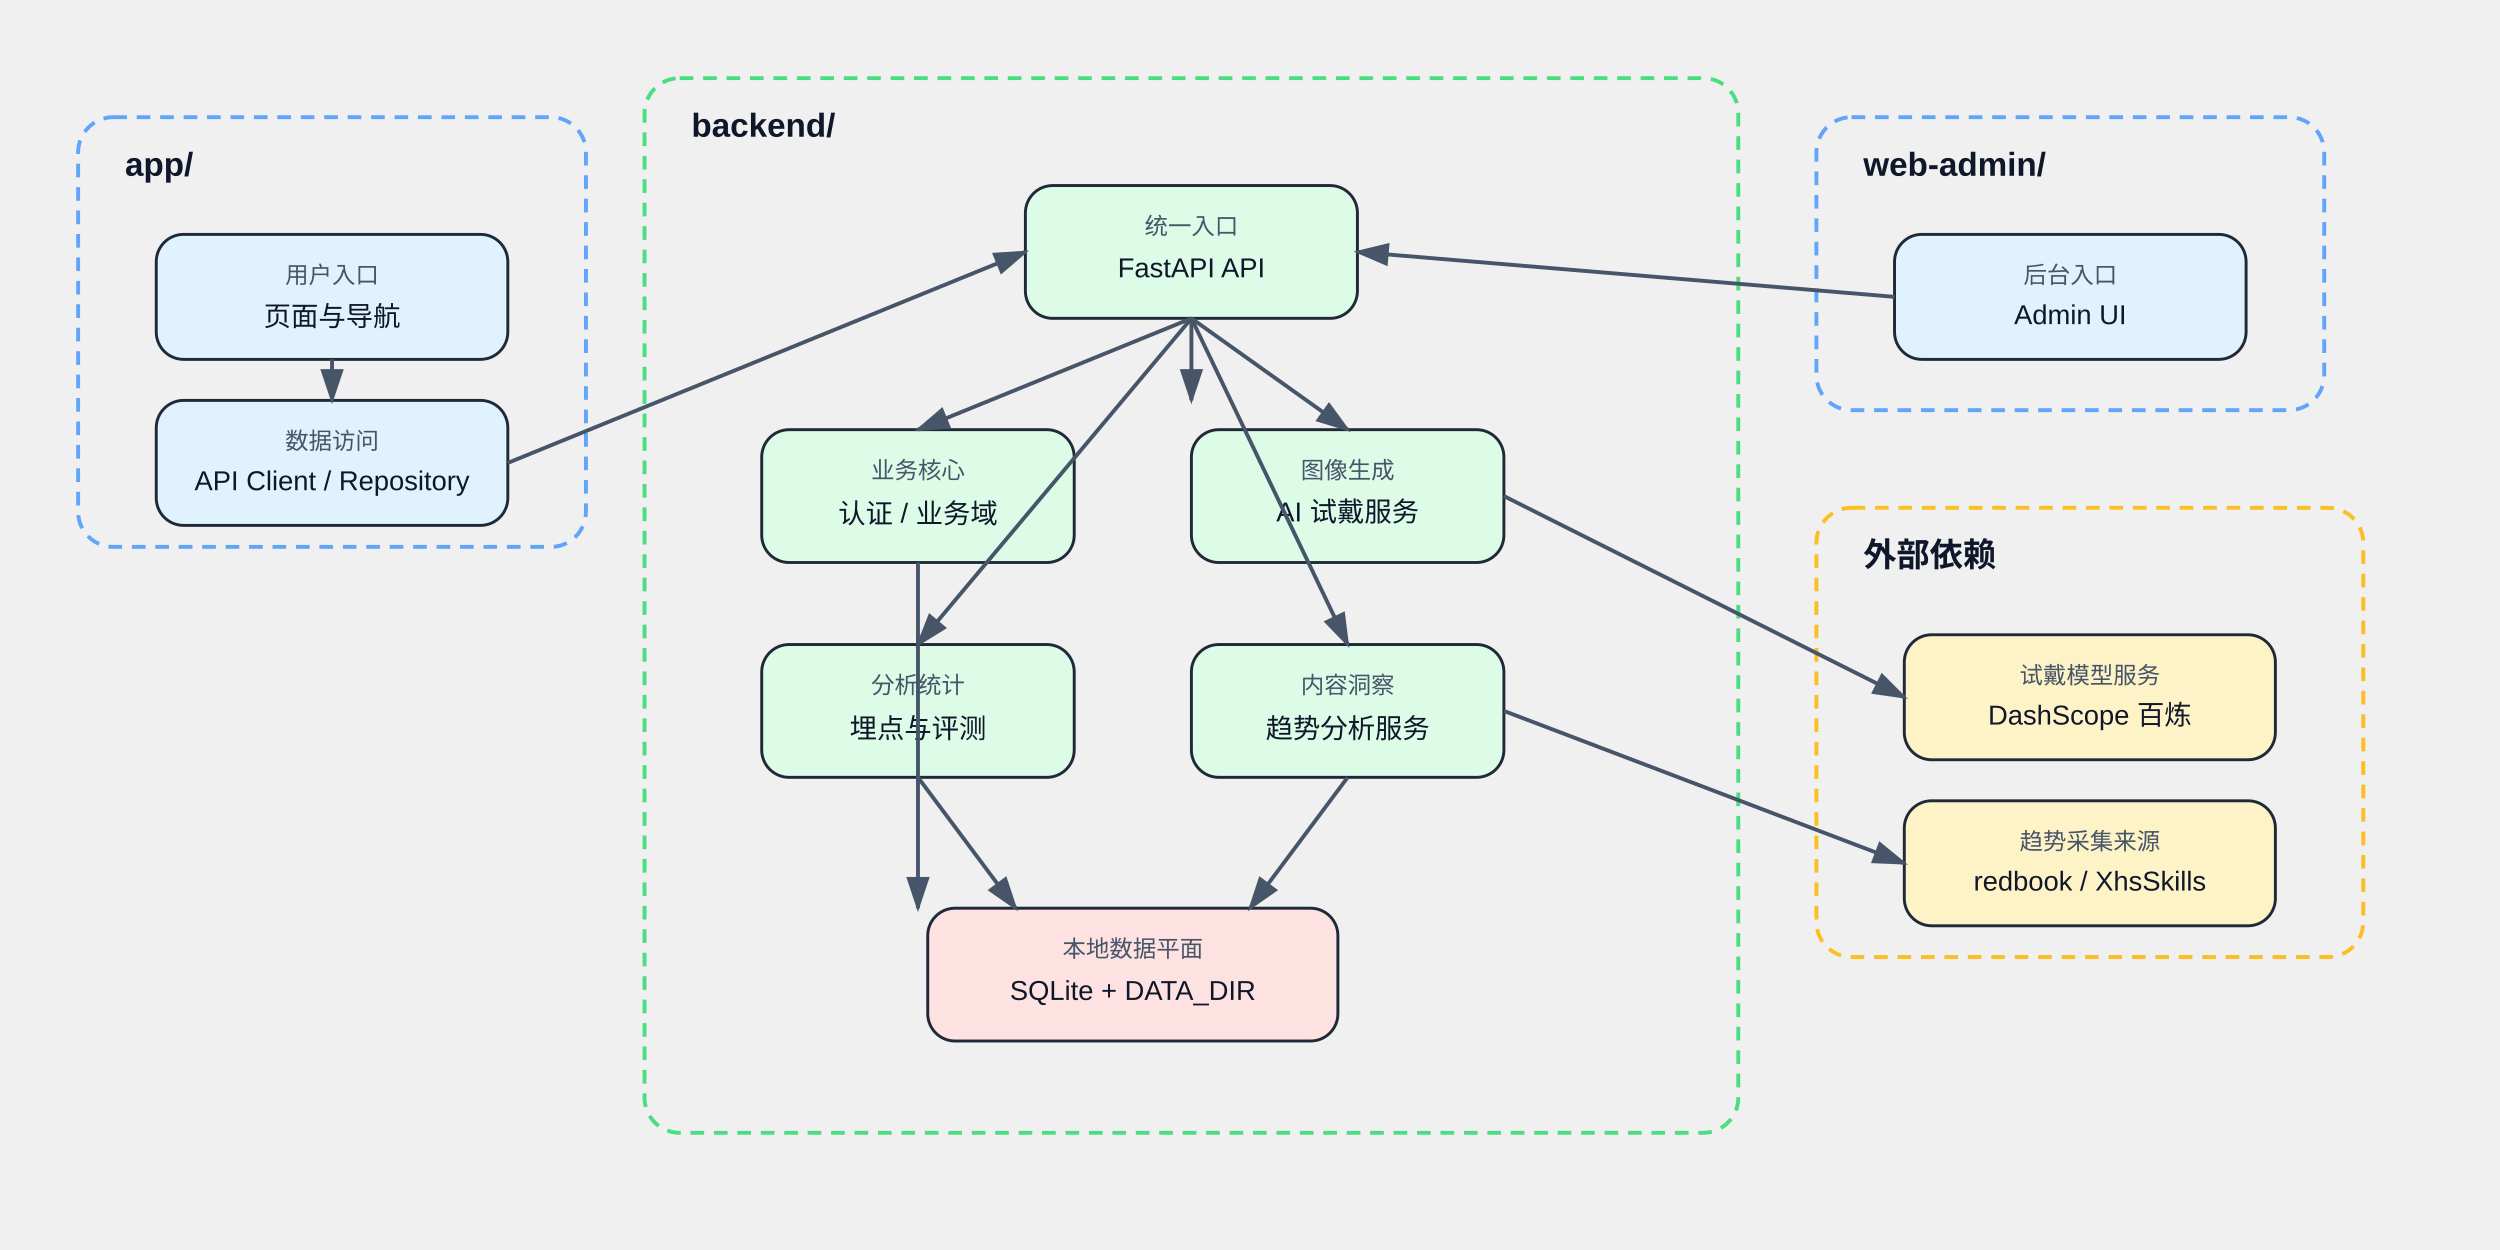
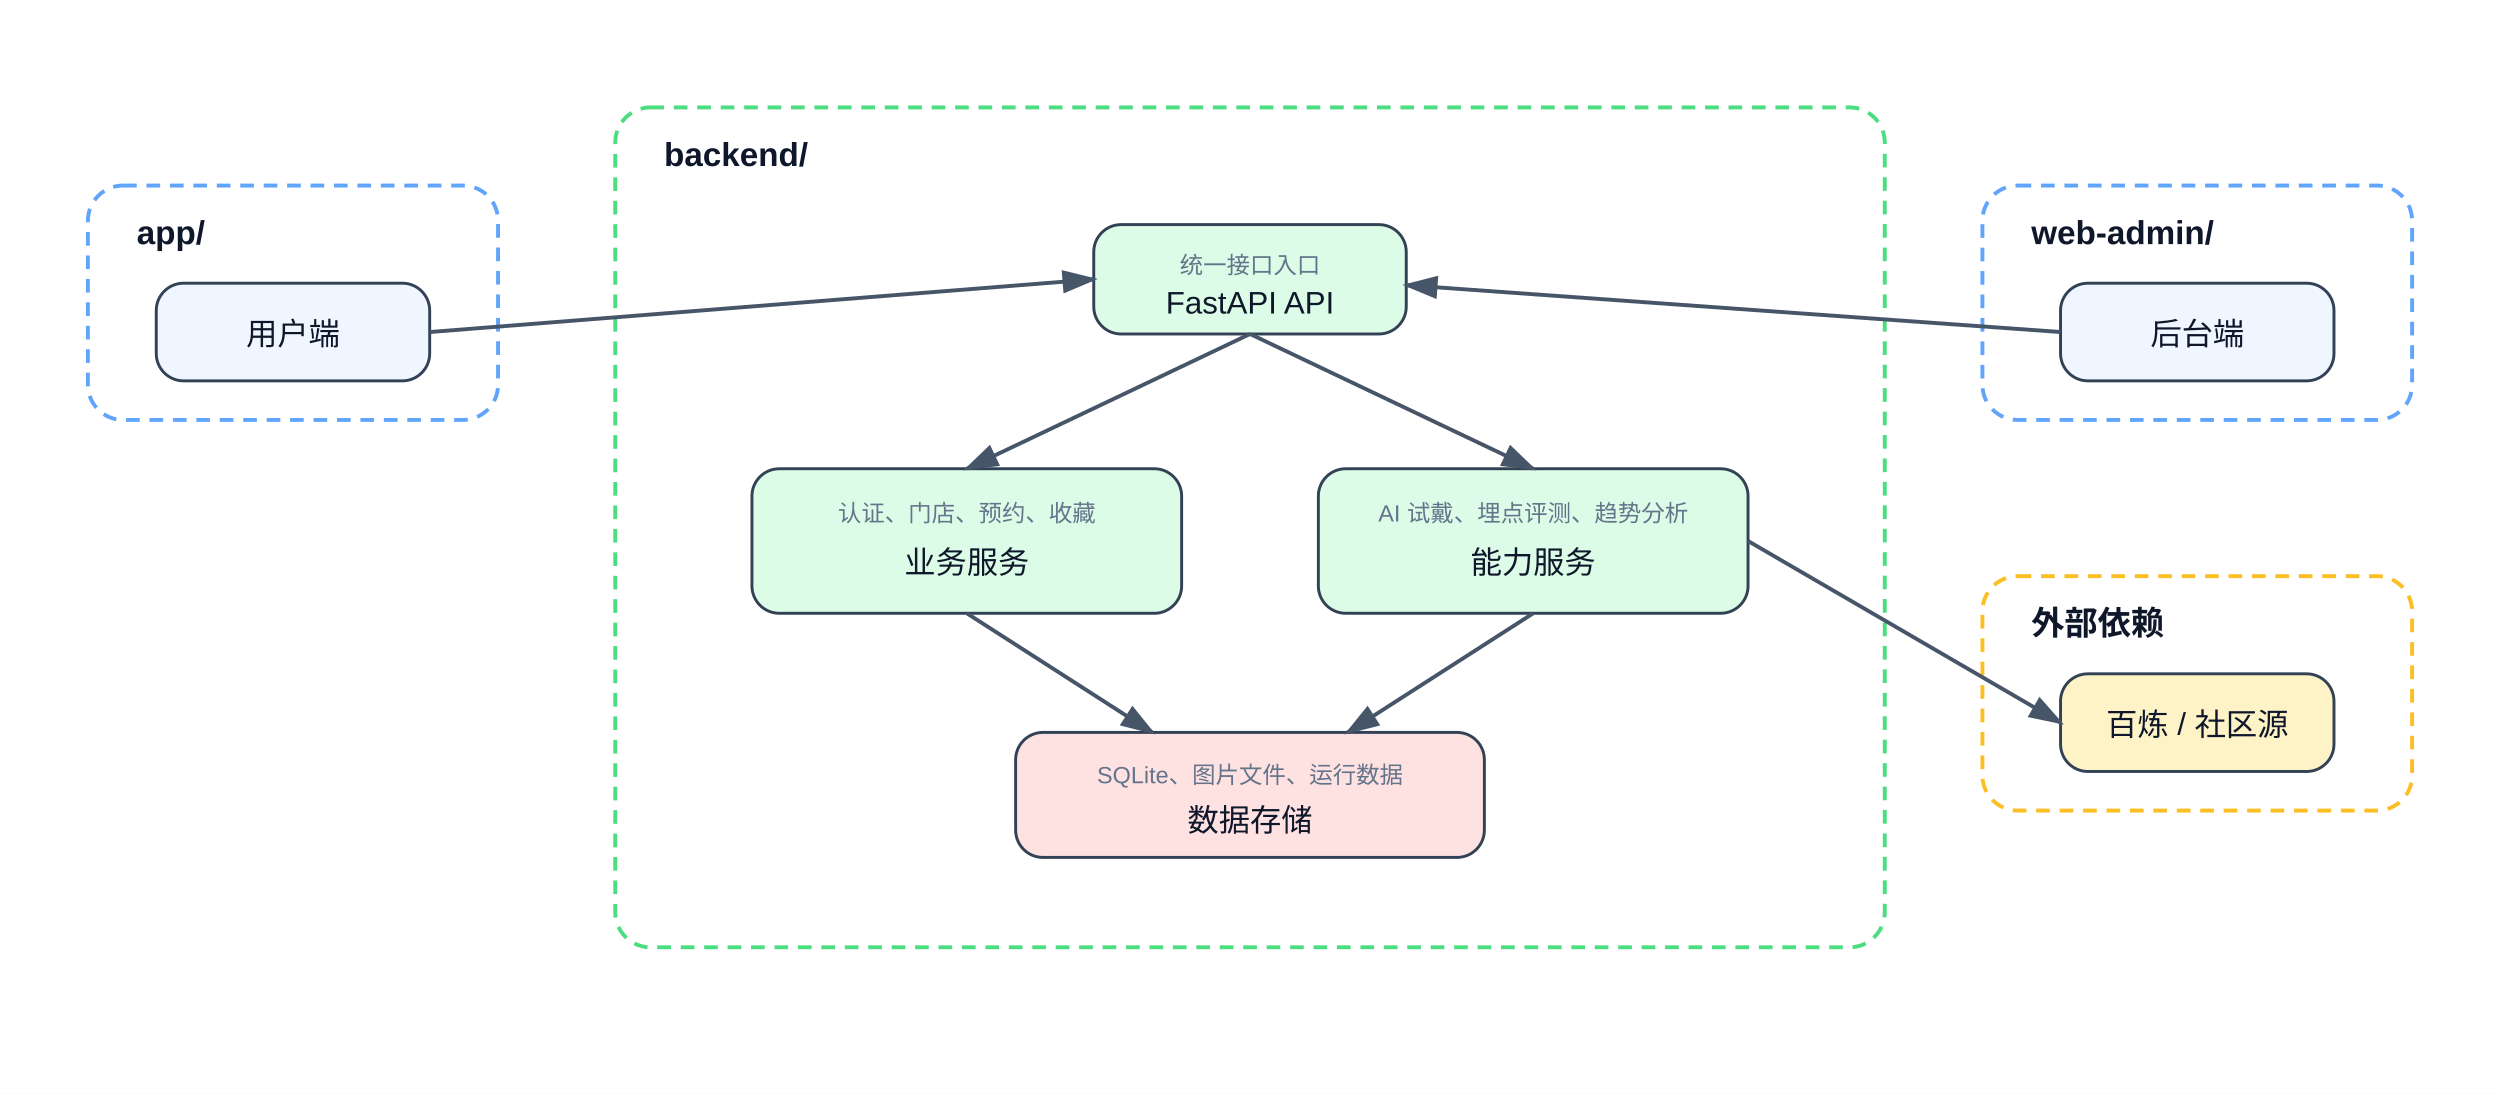
- <svg xmlns="http://www.w3.org/2000/svg" width="1280" height="640" viewBox="0 0 1280 640">
+ <svg xmlns="http://www.w3.org/2000/svg" width="1280" height="560" viewBox="0 0 1280 560">
  <defs>
    <marker id="arrow" markerWidth="10" markerHeight="10" refX="8" refY="3" orient="auto" markerUnits="strokeWidth">
      <path d="M0,0 L0,6 L9,3 z" fill="#475569" />
    </marker>
    <style>
      .group { fill: none; stroke-width: 2; stroke-dasharray: 7 5; rx: 18; ry: 18; }
-       .box { rx: 14; ry: 14; stroke: #1f2937; stroke-width: 1.5; }
+       .box { rx: 14; ry: 14; stroke: #334155; stroke-width: 1.5; }
      .title { font: 17px Arial, sans-serif; font-weight: bold; fill: #0f172a; }
-       .label { font: 14px Arial, sans-serif; fill: #0f172a; text-anchor: middle; dominant-baseline: middle; }
-       .small { font: 12px Arial, sans-serif; fill: #475569; text-anchor: middle; }
+       .label { font: 16px Arial, sans-serif; fill: #0f172a; text-anchor: middle; dominant-baseline: middle; }
+       .small { font: 12px Arial, sans-serif; fill: #64748b; text-anchor: middle; }
      .line { stroke: #475569; stroke-width: 2; fill: none; marker-end: url(#arrow); }
    </style>
  </defs>
-   <rect x="40" y="60" width="260" height="220" class="group" stroke="#60a5fa" />
-   <text x="64" y="90" class="title">app/</text>
-   <rect x="80" y="120" width="180" height="64" class="box" fill="#e0f2fe" />
-   <text x="170" y="145" class="small">用户入口</text>
-   <text x="170" y="162" class="label">页面与导航</text>
-   <rect x="80" y="205" width="180" height="64" class="box" fill="#e0f2fe" />
-   <text x="170" y="230" class="small">数据访问</text>
-   <text x="170" y="247" class="label">API Client / Repository</text>
-   <rect x="330" y="40" width="560" height="540" class="group" stroke="#4ade80" />
-   <text x="354" y="70" class="title">backend/</text>
-   <rect x="525" y="95" width="170" height="68" class="box" fill="#dcfce7" />
-   <text x="610" y="120" class="small">统一入口</text>
-   <text x="610" y="138" class="label">FastAPI API</text>
-   <rect x="390" y="220" width="160" height="68" class="box" fill="#dcfce7" />
-   <text x="470" y="245" class="small">业务核心</text>
-   <text x="470" y="263" class="label">认证 / 业务域</text>
-   <rect x="610" y="220" width="160" height="68" class="box" fill="#dcfce7" />
-   <text x="690" y="245" class="small">图像生成</text>
-   <text x="690" y="263" class="label">AI 试戴服务</text>
-   <rect x="390" y="330" width="160" height="68" class="box" fill="#dcfce7" />
-   <text x="470" y="355" class="small">分析统计</text>
-   <text x="470" y="373" class="label">埋点与评测</text>
-   <rect x="610" y="330" width="160" height="68" class="box" fill="#dcfce7" />
-   <text x="690" y="355" class="small">内容洞察</text>
-   <text x="690" y="373" class="label">趋势分析服务</text>
-   <rect x="475" y="465" width="210" height="68" class="box" fill="#fee2e2" />
-   <text x="580" y="490" class="small">本地数据平面</text>
-   <text x="580" y="508" class="label">SQLite + DATA_DIR</text>
-   <rect x="930" y="60" width="260" height="150" class="group" stroke="#60a5fa" />
-   <text x="954" y="90" class="title">web-admin/</text>
-   <rect x="970" y="120" width="180" height="64" class="box" fill="#e0f2fe" />
-   <text x="1060" y="145" class="small">后台入口</text>
-   <text x="1060" y="162" class="label">Admin UI</text>
-   <rect x="930" y="260" width="280" height="230" class="group" stroke="#fbbf24" />
-   <text x="954" y="290" class="title">外部依赖</text>
-   <rect x="975" y="325" width="190" height="64" class="box" fill="#fef3c7" />
-   <text x="1070" y="350" class="small">试戴模型服务</text>
-   <text x="1070" y="367" class="label">DashScope 百炼</text>
-   <rect x="975" y="410" width="190" height="64" class="box" fill="#fef3c7" />
-   <text x="1070" y="435" class="small">趋势采集来源</text>
-   <text x="1070" y="452" class="label">redbook / XhsSkills</text>
-   <path d="M170 184 L170 205" class="line" />
-   <path d="M260 237 L525 129" class="line" />
-   <path d="M970 152 L695 129" class="line" />
-   <path d="M610 163 L610 205" class="line" />
-   <path d="M610 163 L470 220" class="line" />
-   <path d="M610 163 L690 220" class="line" />
-   <path d="M610 163 L470 330" class="line" />
-   <path d="M610 163 L690 330" class="line" />
-   <path d="M470 288 L470 465" class="line" />
-   <path d="M470 398 L520 465" class="line" />
-   <path d="M690 398 L640 465" class="line" />
-   <path d="M770 254 L975 357" class="line" />
-   <path d="M770 364 L975 442" class="line" />
+   <rect x="0" y="0" width="1280" height="560" fill="#ffffff" />
+   <rect x="45" y="95" width="210" height="120" class="group" stroke="#60a5fa" />
+   <text x="70" y="125" class="title">app/</text>
+   <rect x="80" y="145" width="140" height="50" class="box" fill="#eff6ff" />
+   <text x="150" y="171" class="label">用户端</text>
+   <rect x="1015" y="95" width="220" height="120" class="group" stroke="#60a5fa" />
+   <text x="1040" y="125" class="title">web-admin/</text>
+   <rect x="1055" y="145" width="140" height="50" class="box" fill="#eff6ff" />
+   <text x="1125" y="171" class="label">后台端</text>
+   <rect x="315" y="55" width="650" height="430" class="group" stroke="#4ade80" />
+   <text x="340" y="85" class="title">backend/</text>
+   <rect x="560" y="115" width="160" height="56" class="box" fill="#dcfce7" />
+   <text x="640" y="140" class="small">统一接口入口</text>
+   <text x="640" y="156" class="label">FastAPI API</text>
+   <rect x="385" y="240" width="220" height="74" class="box" fill="#dcfce7" />
+   <text x="495" y="267" class="small">认证、门店、预约、收藏</text>
+   <text x="495" y="288" class="label">业务服务</text>
+   <rect x="675" y="240" width="220" height="74" class="box" fill="#dcfce7" />
+   <text x="785" y="267" class="small">AI 试戴、埋点评测、趋势分析</text>
+   <text x="785" y="288" class="label">能力服务</text>
+   <rect x="520" y="375" width="240" height="64" class="box" fill="#fee2e2" />
+   <text x="640" y="401" class="small">SQLite、图片文件、运行数据</text>
+   <text x="640" y="420" class="label">数据存储</text>
+   <rect x="1015" y="295" width="220" height="120" class="group" stroke="#fbbf24" />
+   <text x="1040" y="325" class="title">外部依赖</text>
+   <rect x="1055" y="345" width="140" height="50" class="box" fill="#fef3c7" />
+   <text x="1125" y="371" class="label">百炼 / 社区源</text>
+   <path d="M220 170 L560 143" class="line" />
+   <path d="M1055 170 L720 146" class="line" />
+   <path d="M640 171 L495 240" class="line" />
+   <path d="M640 171 L785 240" class="line" />
+   <path d="M495 314 L590 375" class="line" />
+   <path d="M785 314 L690 375" class="line" />
+   <path d="M895 277 L1055 370" class="line" />
</svg>
